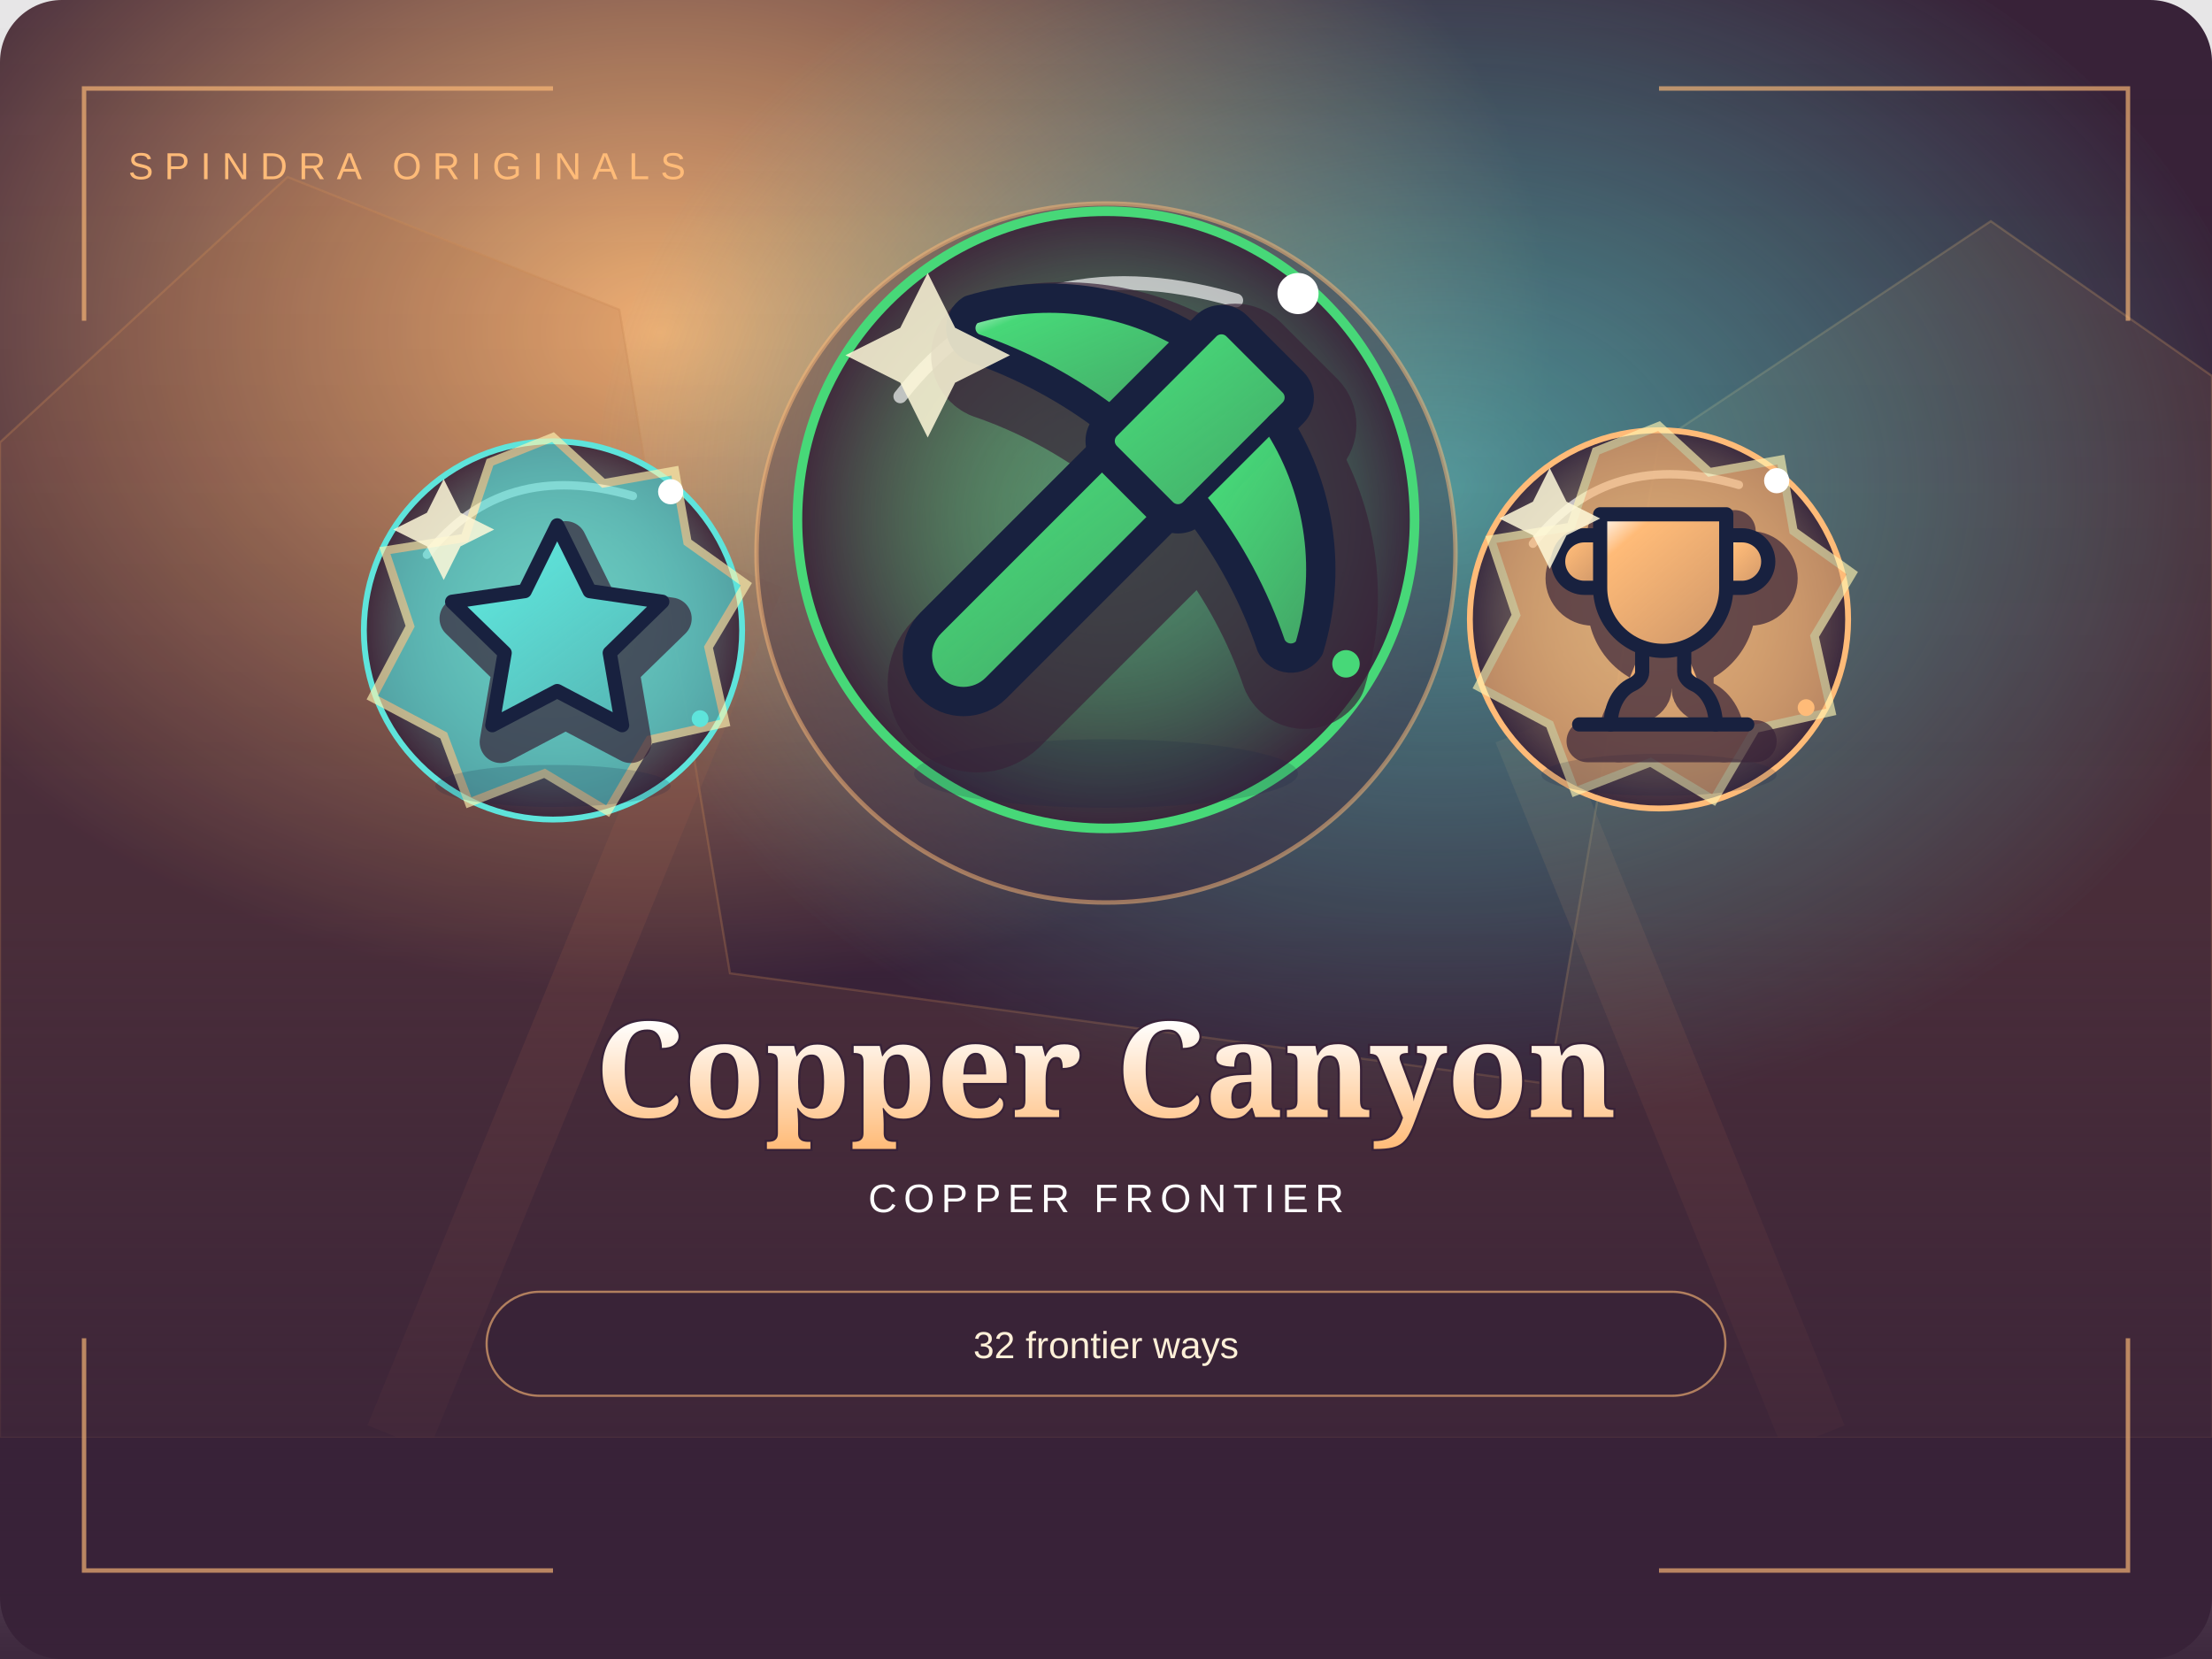
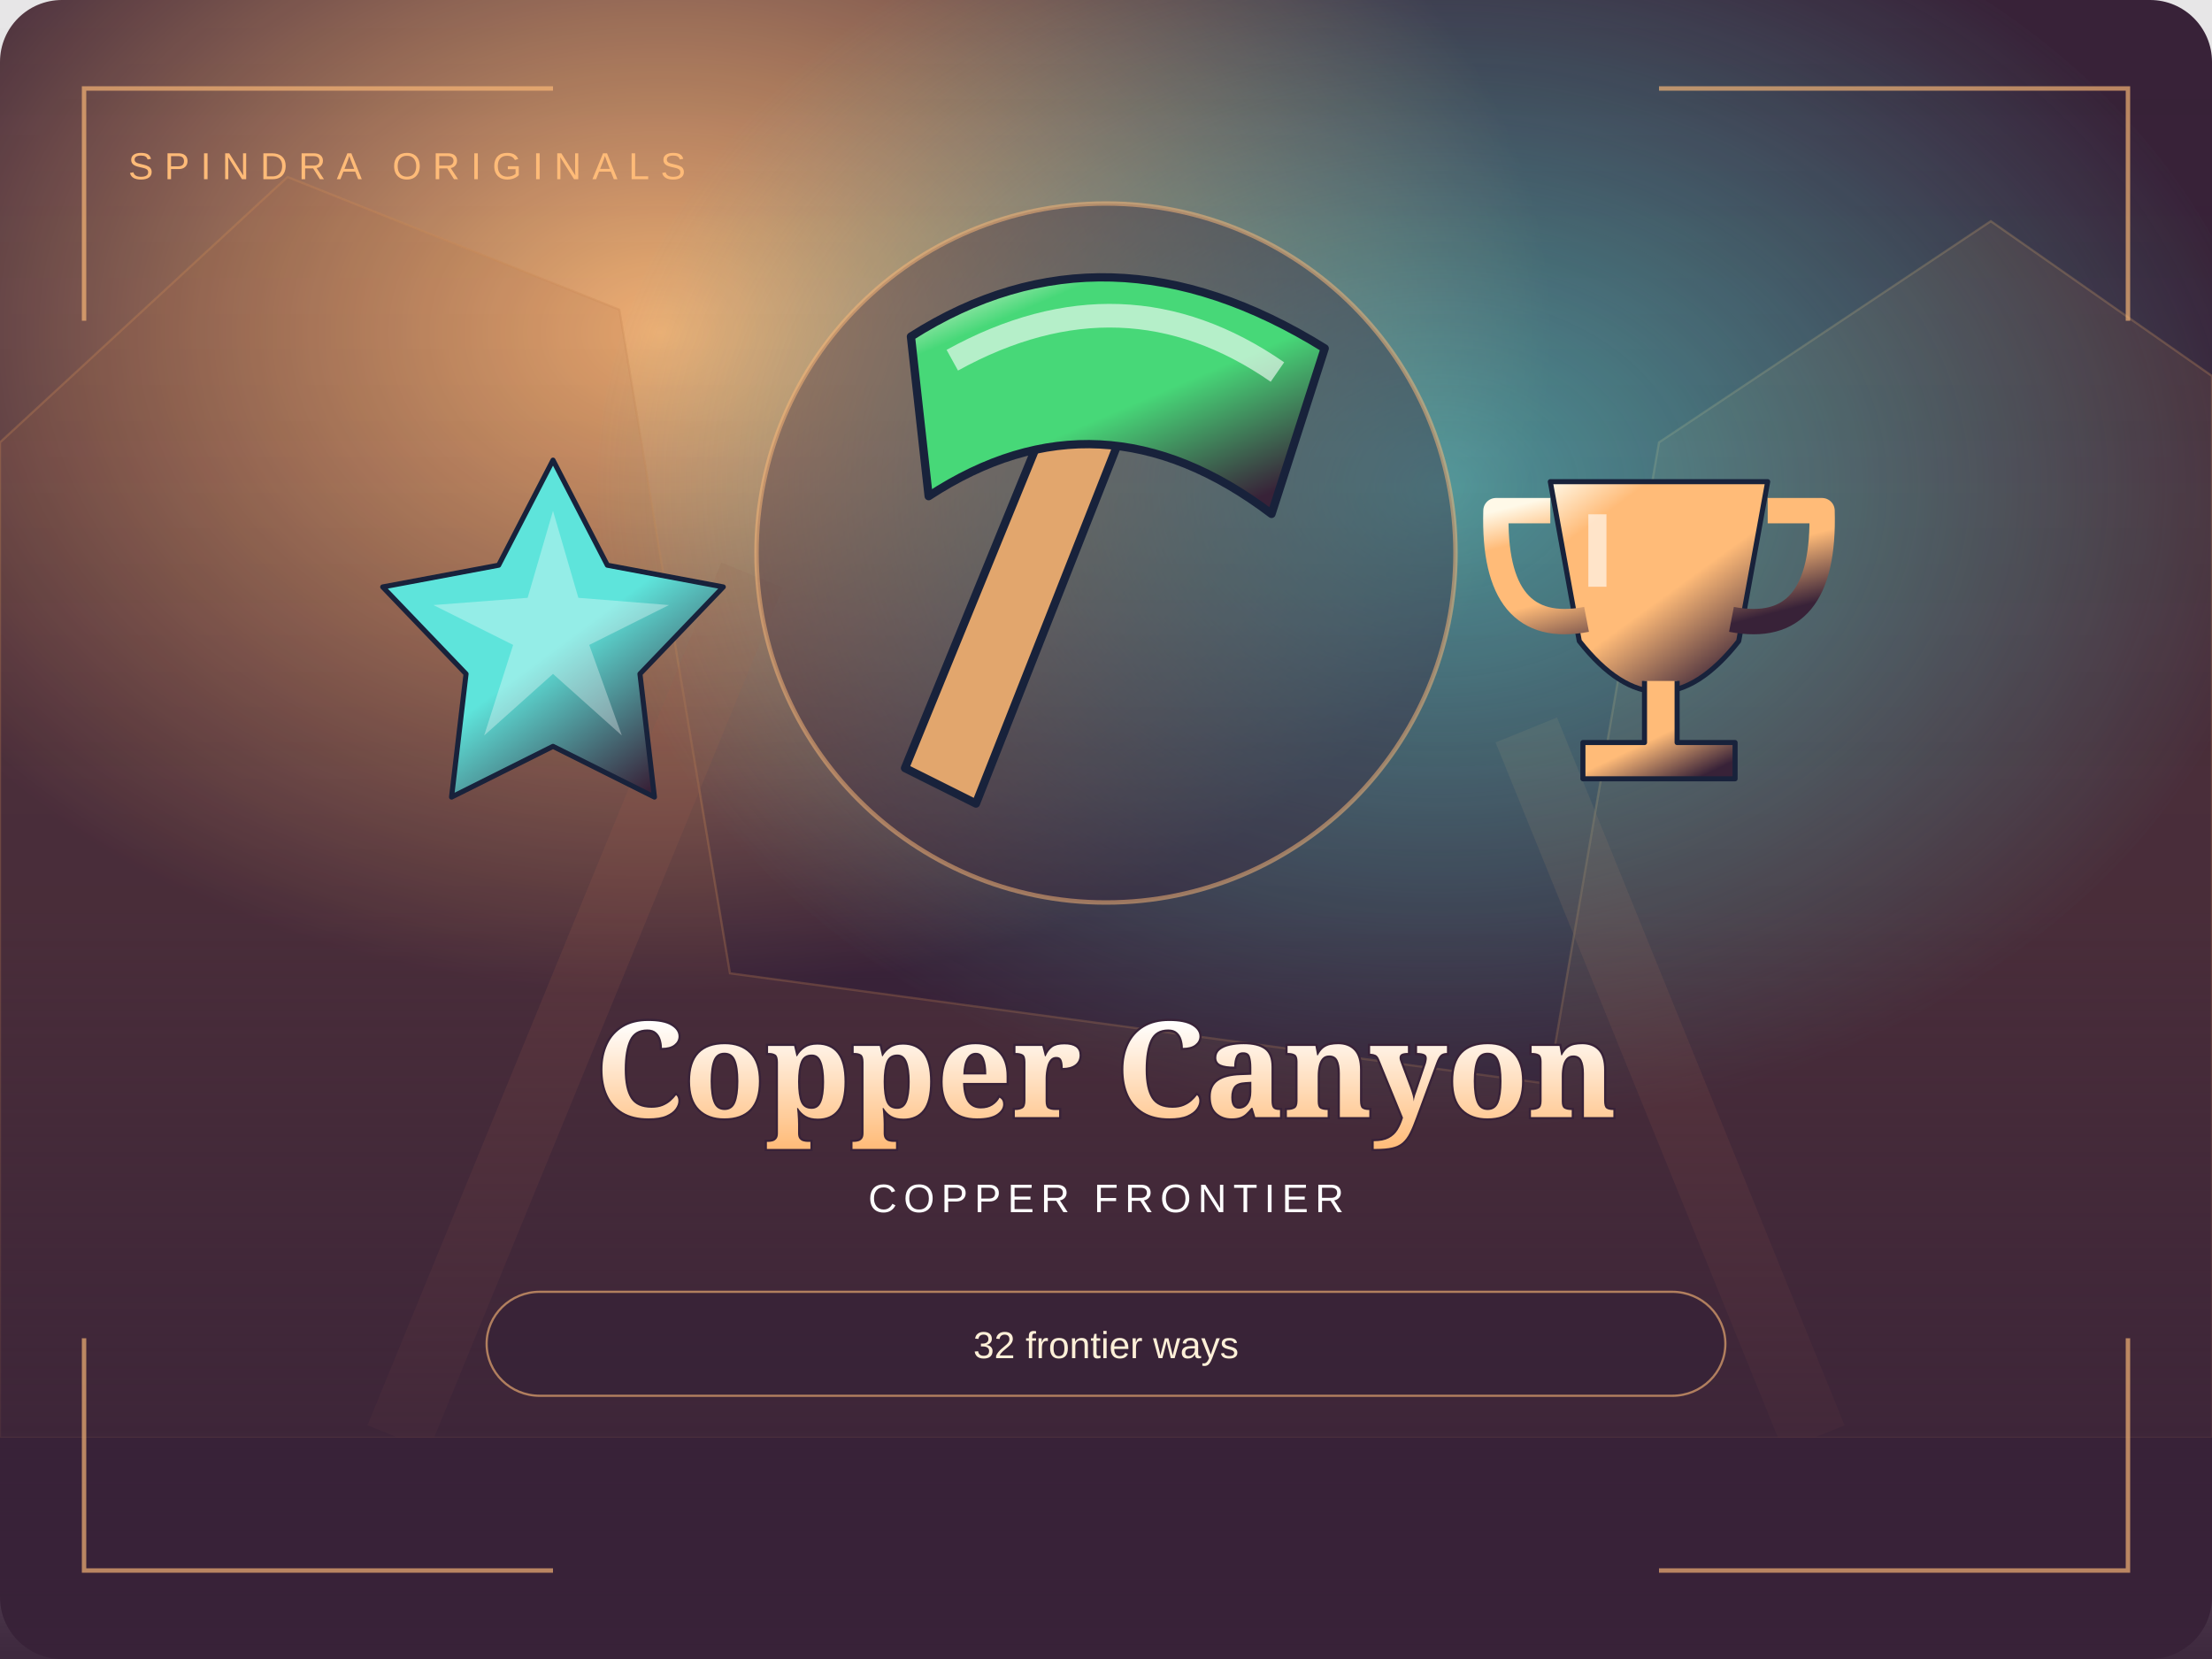
<svg xmlns="http://www.w3.org/2000/svg" width="1000" height="750" viewBox="0 0 1000 750">
  <defs>
    <radialGradient id="cover-bg" cx=".3" cy=".2" r="1">
      <stop stop-color="#ffbb78" />
      <stop offset=".4" stop-color="#382238" />
      <stop offset="1" stop-color="#382238" />
    </radialGradient>
    <radialGradient id="cover-halo">
      <stop stop-color="#5ee4db" stop-opacity=".65" />
      <stop offset="1" stop-color="#5ee4db" stop-opacity="0" />
    </radialGradient>
    <linearGradient id="cover-shade" x2="0" y2="1">
      <stop stop-color="#382238" stop-opacity=".05" />
      <stop offset=".55" stop-color="#382238" stop-opacity=".15" />
      <stop offset="1" stop-color="#382238" stop-opacity=".97" />
    </linearGradient>
    <linearGradient id="title-ink" x2="0" y2="1">
      <stop stop-color="#ffffff" />
      <stop offset="1" stop-color="#ffbb78" />
    </linearGradient>
  </defs>
  <rect width="1000" height="750" rx="28" fill="url(#cover-bg)" />
  <g opacity=".8">
    <svg x="0" y="0" width="1000" height="650" class="slot-scenery scenery-canyon" viewBox="0 0 1000 650" preserveAspectRatio="xMidYMid slice" aria-hidden="true">
      <path d="M0 650V200L130 80L280 140L330 440L700 490L750 200L900 100L1000 170V650Z" fill="#b7724833" stroke="#d8925566" />
      <path d="M180 650L340 260M820 650L690 330" stroke="#aa684d44" stroke-width="30" />
    </svg>
  </g>
  <ellipse cx="650" cy="220" rx="380" ry="290" fill="url(#cover-halo)" />
  <rect width="1000" height="750" fill="url(#cover-shade)" />
  <path d="M38 145V40H250M750 40H962V145M38 605V710H250M750 710H962V605" fill="none" stroke="#ffbb78" stroke-width="2" opacity=".65" />
  <circle cx="500" cy="250" r="158" fill="#382238" fill-opacity=".35" stroke="#ffbb78" stroke-width="2" stroke-opacity=".5" />
-   <svg x="155" y="190" width="190" height="190" class="symbol-frame" viewBox="0 0 100 100" aria-hidden="true">
+   <svg x="155" y="190" width="190" height="190" class="symbol-frame" viewBox="-8 -8 116 116" aria-hidden="true">
    <defs>
-       <radialGradient id="copper-canyon-5-155-R0-medal">
-         <stop stop-color="#5ee4db" stop-opacity=".35" />
-         <stop offset="1" stop-color="#382238" stop-opacity=".9" />
-       </radialGradient>
-       <linearGradient id="copper-canyon-5-155-R0" x1="0" y1="0" x2=".8" y2="1">
-         <stop stop-color="#ffffff" />
+       <linearGradient id="copper-canyon-5-155-R0" x1="0" y1="0" x2=".75" y2="1">
+         <stop stop-color="#fff9e8" />
        <stop offset=".22" stop-color="#5ee4db" />
-         <stop offset="1" stop-color="#5ee4db" stop-opacity=".7" />
+         <stop offset=".6" stop-color="#5ee4db" />
+         <stop offset="1" stop-color="#382238" />
      </linearGradient>
    </defs>
-     <circle cx="50" cy="50" r="45" fill="url(#copper-canyon-5-155-R0-medal)" stroke="#5ee4db" stroke-width="1.4" />
-     <path d="M20 32Q38 9 69 18" fill="none" stroke="#ffffff" stroke-opacity=".65" stroke-width="2" stroke-linecap="round" />
-     <path d="M50 4L62 15L79 12L82 29L96 39L87 54L91 72L73 76L63 93L48 84L30 91L24 75L7 66L16 49L10 31L29 28L35 10Z" fill="#5ee4db" stroke="#fff4b1" stroke-width="2" opacity=".65" />
-     <ellipse cx="50" cy="87" rx="28" ry="5" fill="#172243" opacity=".18" />
-     <svg width="60" height="60" viewBox="0 0 24 24" fill="#382238" stroke="#382238" stroke-width="4" stroke-linecap="round" stroke-linejoin="round" class="lucide lucide-star" x="23" y="24" opacity=".7">
-       <polygon points="12 2 15.09 8.26 22 9.27 17 14.14 18.18 21.02 12 17.77 5.82 21.02 7 14.14 2 9.27 8.91 8.26 12 2" />
-     </svg>
-     <svg width="60" height="60" viewBox="0 0 24 24" fill="url(#copper-canyon-5-155-R0)" stroke="#18213f" stroke-width="1.35" stroke-linecap="round" stroke-linejoin="round" class="lucide lucide-star" x="21" y="20">
-       <polygon points="12 2 15.09 8.26 22 9.27 17 14.14 18.18 21.02 12 17.77 5.82 21.02 7 14.14 2 9.27 8.91 8.26 12 2" />
-     </svg>
-     <path d="M20 22L24 14L28 22L36 26L28 30L24 38L20 30L12 26Z" fill="#fff9d9" opacity=".85" />
-     <circle cx="78" cy="17" r="3" fill="#fff" />
-     <circle cx="85" cy="71" r="2" fill="#5ee4db" />
+     <g class="slot-object object-star" fill="url(#copper-canyon-5-155-R0)" stroke="#18223b" stroke-width="1.4" stroke-linejoin="round">
+       <path d="M50 3l15 29 32 6-23 24 4 34-28-14-28 14 4-34L3 38l32-6Z" />
+       <path d="M50 17l7 24 25 2-22 11 9 25-19-17-19 17 8-25-22-11 26-2Z" fill="#fff5" stroke="none" />
+     </g>
  </svg>
-   <svg x="655" y="185" width="190" height="190" class="symbol-frame" viewBox="0 0 100 100" aria-hidden="true">
+   <svg x="655" y="185" width="190" height="190" class="symbol-frame" viewBox="-8 -8 116 116" aria-hidden="true">
    <defs>
-       <radialGradient id="copper-canyon-6-655-R0-medal">
-         <stop stop-color="#ffbb78" stop-opacity=".35" />
-         <stop offset="1" stop-color="#382238" stop-opacity=".9" />
-       </radialGradient>
-       <linearGradient id="copper-canyon-6-655-R0" x1="0" y1="0" x2=".8" y2="1">
-         <stop stop-color="#ffffff" />
+       <linearGradient id="copper-canyon-6-655-R0" x1="0" y1="0" x2=".75" y2="1">
+         <stop stop-color="#fff9e8" />
        <stop offset=".22" stop-color="#ffbb78" />
-         <stop offset="1" stop-color="#ffbb78" stop-opacity=".7" />
+         <stop offset=".6" stop-color="#ffbb78" />
+         <stop offset="1" stop-color="#382238" />
      </linearGradient>
    </defs>
-     <circle cx="50" cy="50" r="45" fill="url(#copper-canyon-6-655-R0-medal)" stroke="#ffbb78" stroke-width="1.4" />
-     <path d="M20 32Q38 9 69 18" fill="none" stroke="#ffffff" stroke-opacity=".65" stroke-width="2" stroke-linecap="round" />
-     <path d="M50 4L62 15L79 12L82 29L96 39L87 54L91 72L73 76L63 93L48 84L30 91L24 75L7 66L16 49L10 31L29 28L35 10Z" fill="#ffbb78" stroke="#fff4b1" stroke-width="2" opacity=".65" />
-     <ellipse cx="50" cy="87" rx="28" ry="5" fill="#172243" opacity=".18" />
-     <svg width="60" height="60" viewBox="0 0 24 24" fill="#382238" stroke="#382238" stroke-width="4" stroke-linecap="round" stroke-linejoin="round" class="lucide lucide-trophy" x="23" y="24" opacity=".7">
-       <path d="M6 9H4.5a2.5 2.5 0 0 1 0-5H6" />
-       <path d="M18 9h1.5a2.5 2.5 0 0 0 0-5H18" />
-       <path d="M4 22h16" />
-       <path d="M10 14.66V17c0 .55-.47.98-.97 1.21C7.85 18.75 7 20.24 7 22" />
-       <path d="M14 14.66V17c0 .55.47.98.97 1.21C16.15 18.75 17 20.24 17 22" />
-       <path d="M18 2H6v7a6 6 0 0 0 12 0V2Z" />
-     </svg>
-     <svg width="60" height="60" viewBox="0 0 24 24" fill="url(#copper-canyon-6-655-R0)" stroke="#18213f" stroke-width="1.35" stroke-linecap="round" stroke-linejoin="round" class="lucide lucide-trophy" x="21" y="20">
-       <path d="M6 9H4.5a2.5 2.5 0 0 1 0-5H6" />
-       <path d="M18 9h1.5a2.5 2.5 0 0 0 0-5H18" />
-       <path d="M4 22h16" />
-       <path d="M10 14.66V17c0 .55-.47.98-.97 1.21C7.85 18.75 7 20.24 7 22" />
-       <path d="M14 14.66V17c0 .55.47.98.97 1.21C16.15 18.75 17 20.24 17 22" />
-       <path d="M18 2H6v7a6 6 0 0 0 12 0V2Z" />
-     </svg>
-     <path d="M20 22L24 14L28 22L36 26L28 30L24 38L20 30L12 26Z" fill="#fff9d9" opacity=".85" />
-     <circle cx="78" cy="17" r="3" fill="#fff" />
-     <circle cx="85" cy="71" r="2" fill="#ffbb78" />
+     <g class="slot-object object-trophy" fill="url(#copper-canyon-6-655-R0)" stroke="#18223b" stroke-width="1.4" stroke-linejoin="round">
+       <path d="M20 12h60L72 56Q50 84 28 56Z" />
+       <path d="M20 20H5q-1 35 25 30M80 20h15q1 35-25 30" fill="none" stroke="url(#copper-canyon-6-655-R0)" stroke-width="7" />
+       <path d="M46 67v17H29v10h42V84H55V67" />
+       <path d="M33 21v20" stroke="#fff9" stroke-width="5" />
+     </g>
  </svg>
-   <svg x="345" y="80" width="310" height="310" class="symbol-frame" viewBox="0 0 100 100" aria-hidden="true">
+   <svg x="345" y="80" width="310" height="310" class="symbol-frame" viewBox="-8 -8 116 116" aria-hidden="true">
    <defs>
-       <radialGradient id="copper-canyon-3-345-R0-medal">
-         <stop stop-color="#47d878" stop-opacity=".35" />
-         <stop offset="1" stop-color="#382238" stop-opacity=".9" />
-       </radialGradient>
-       <linearGradient id="copper-canyon-3-345-R0" x1="0" y1="0" x2=".8" y2="1">
-         <stop stop-color="#ffffff" />
+       <linearGradient id="copper-canyon-3-345-R0" x1="0" y1="0" x2=".75" y2="1">
+         <stop stop-color="#fff9e8" />
        <stop offset=".22" stop-color="#47d878" />
-         <stop offset="1" stop-color="#47d878" stop-opacity=".7" />
+         <stop offset=".6" stop-color="#47d878" />
+         <stop offset="1" stop-color="#382238" />
      </linearGradient>
    </defs>
-     <circle cx="50" cy="50" r="45" fill="url(#copper-canyon-3-345-R0-medal)" stroke="#47d878" stroke-width="1.4" />
-     <path d="M20 32Q38 9 69 18" fill="none" stroke="#ffffff" stroke-opacity=".65" stroke-width="2" stroke-linecap="round" />
-     <ellipse cx="50" cy="87" rx="28" ry="5" fill="#172243" opacity=".18" />
-     <svg width="76" height="76" viewBox="0 0 24 24" fill="#382238" stroke="#382238" stroke-width="4" stroke-linecap="round" stroke-linejoin="round" class="lucide lucide-pickaxe" x="15" y="14" opacity=".7">
-       <path d="M14.531 12.469 6.619 20.38a1 1 0 1 1-3-3l7.912-7.912" />
-       <path d="M15.686 4.314A12.5 12.5 0 0 0 5.461 2.958 1 1 0 0 0 5.58 4.71a22 22 0 0 1 6.318 3.393" />
-       <path d="M17.7 3.7a1 1 0 0 0-1.4 0l-4.6 4.6a1 1 0 0 0 0 1.4l2.6 2.6a1 1 0 0 0 1.4 0l4.6-4.6a1 1 0 0 0 0-1.4z" />
-       <path d="M19.686 8.314a12.501 12.501 0 0 1 1.356 10.225 1 1 0 0 1-1.751-.119 22 22 0 0 0-3.393-6.319" />
-     </svg>
-     <svg width="76" height="76" viewBox="0 0 24 24" fill="url(#copper-canyon-3-345-R0)" stroke="#18213f" stroke-width="1.35" stroke-linecap="round" stroke-linejoin="round" class="lucide lucide-pickaxe" x="13" y="10">
-       <path d="M14.531 12.469 6.619 20.38a1 1 0 1 1-3-3l7.912-7.912" />
-       <path d="M15.686 4.314A12.5 12.5 0 0 0 5.461 2.958 1 1 0 0 0 5.58 4.71a22 22 0 0 1 6.318 3.393" />
-       <path d="M17.7 3.7a1 1 0 0 0-1.4 0l-4.6 4.6a1 1 0 0 0 0 1.4l2.6 2.6a1 1 0 0 0 1.4 0l4.6-4.6a1 1 0 0 0 0-1.4z" />
-       <path d="M19.686 8.314a12.501 12.501 0 0 1 1.356 10.225 1 1 0 0 1-1.751-.119 22 22 0 0 0-3.393-6.319" />
-     </svg>
-     <path d="M20 22L24 14L28 22L36 26L28 30L24 38L20 30L12 26Z" fill="#fff9d9" opacity=".85" />
-     <circle cx="78" cy="17" r="3" fill="#fff" />
-     <circle cx="85" cy="71" r="2" fill="#47d878" />
+     <g class="slot-object object-axe" fill="url(#copper-canyon-3-345-R0)" stroke="#18223b" stroke-width="1.4" stroke-linejoin="round">
+       <path d="M45 21l11 6-28 71-12-6Z" fill="#e2a66d" />
+       <path d="M17 19Q50-2 87 21L78 49Q49 27 20 46Z" />
+       <path d="M24 23q29-16 55 2" fill="none" stroke="#fff9" stroke-width="4" />
+     </g>
  </svg>
  <text x="58" y="81" fill="#ffbb78" font-size="17" font-family="Arial,sans-serif" letter-spacing="5">SPINDRA ORIGINALS</text>
  <text x="500" y="505" text-anchor="middle" fill="url(#title-ink)" stroke="#382238" stroke-width="2" paint-order="stroke" font-size="60" font-family="Georgia,serif" font-weight="900">Copper Canyon</text>
  <text x="500" y="548" text-anchor="middle" fill="#fff" font-size="18" font-family="Arial,sans-serif" letter-spacing="3">COPPER FRONTIER</text>
  <rect x="220" y="584" width="560" height="47" rx="24" fill="#382238" fill-opacity=".85" stroke="#ffbb78" stroke-opacity=".6" />
  <text x="500" y="614" text-anchor="middle" fill="#fff0d8" font-size="17" font-family="Arial,sans-serif">32 frontier ways</text>
</svg>
